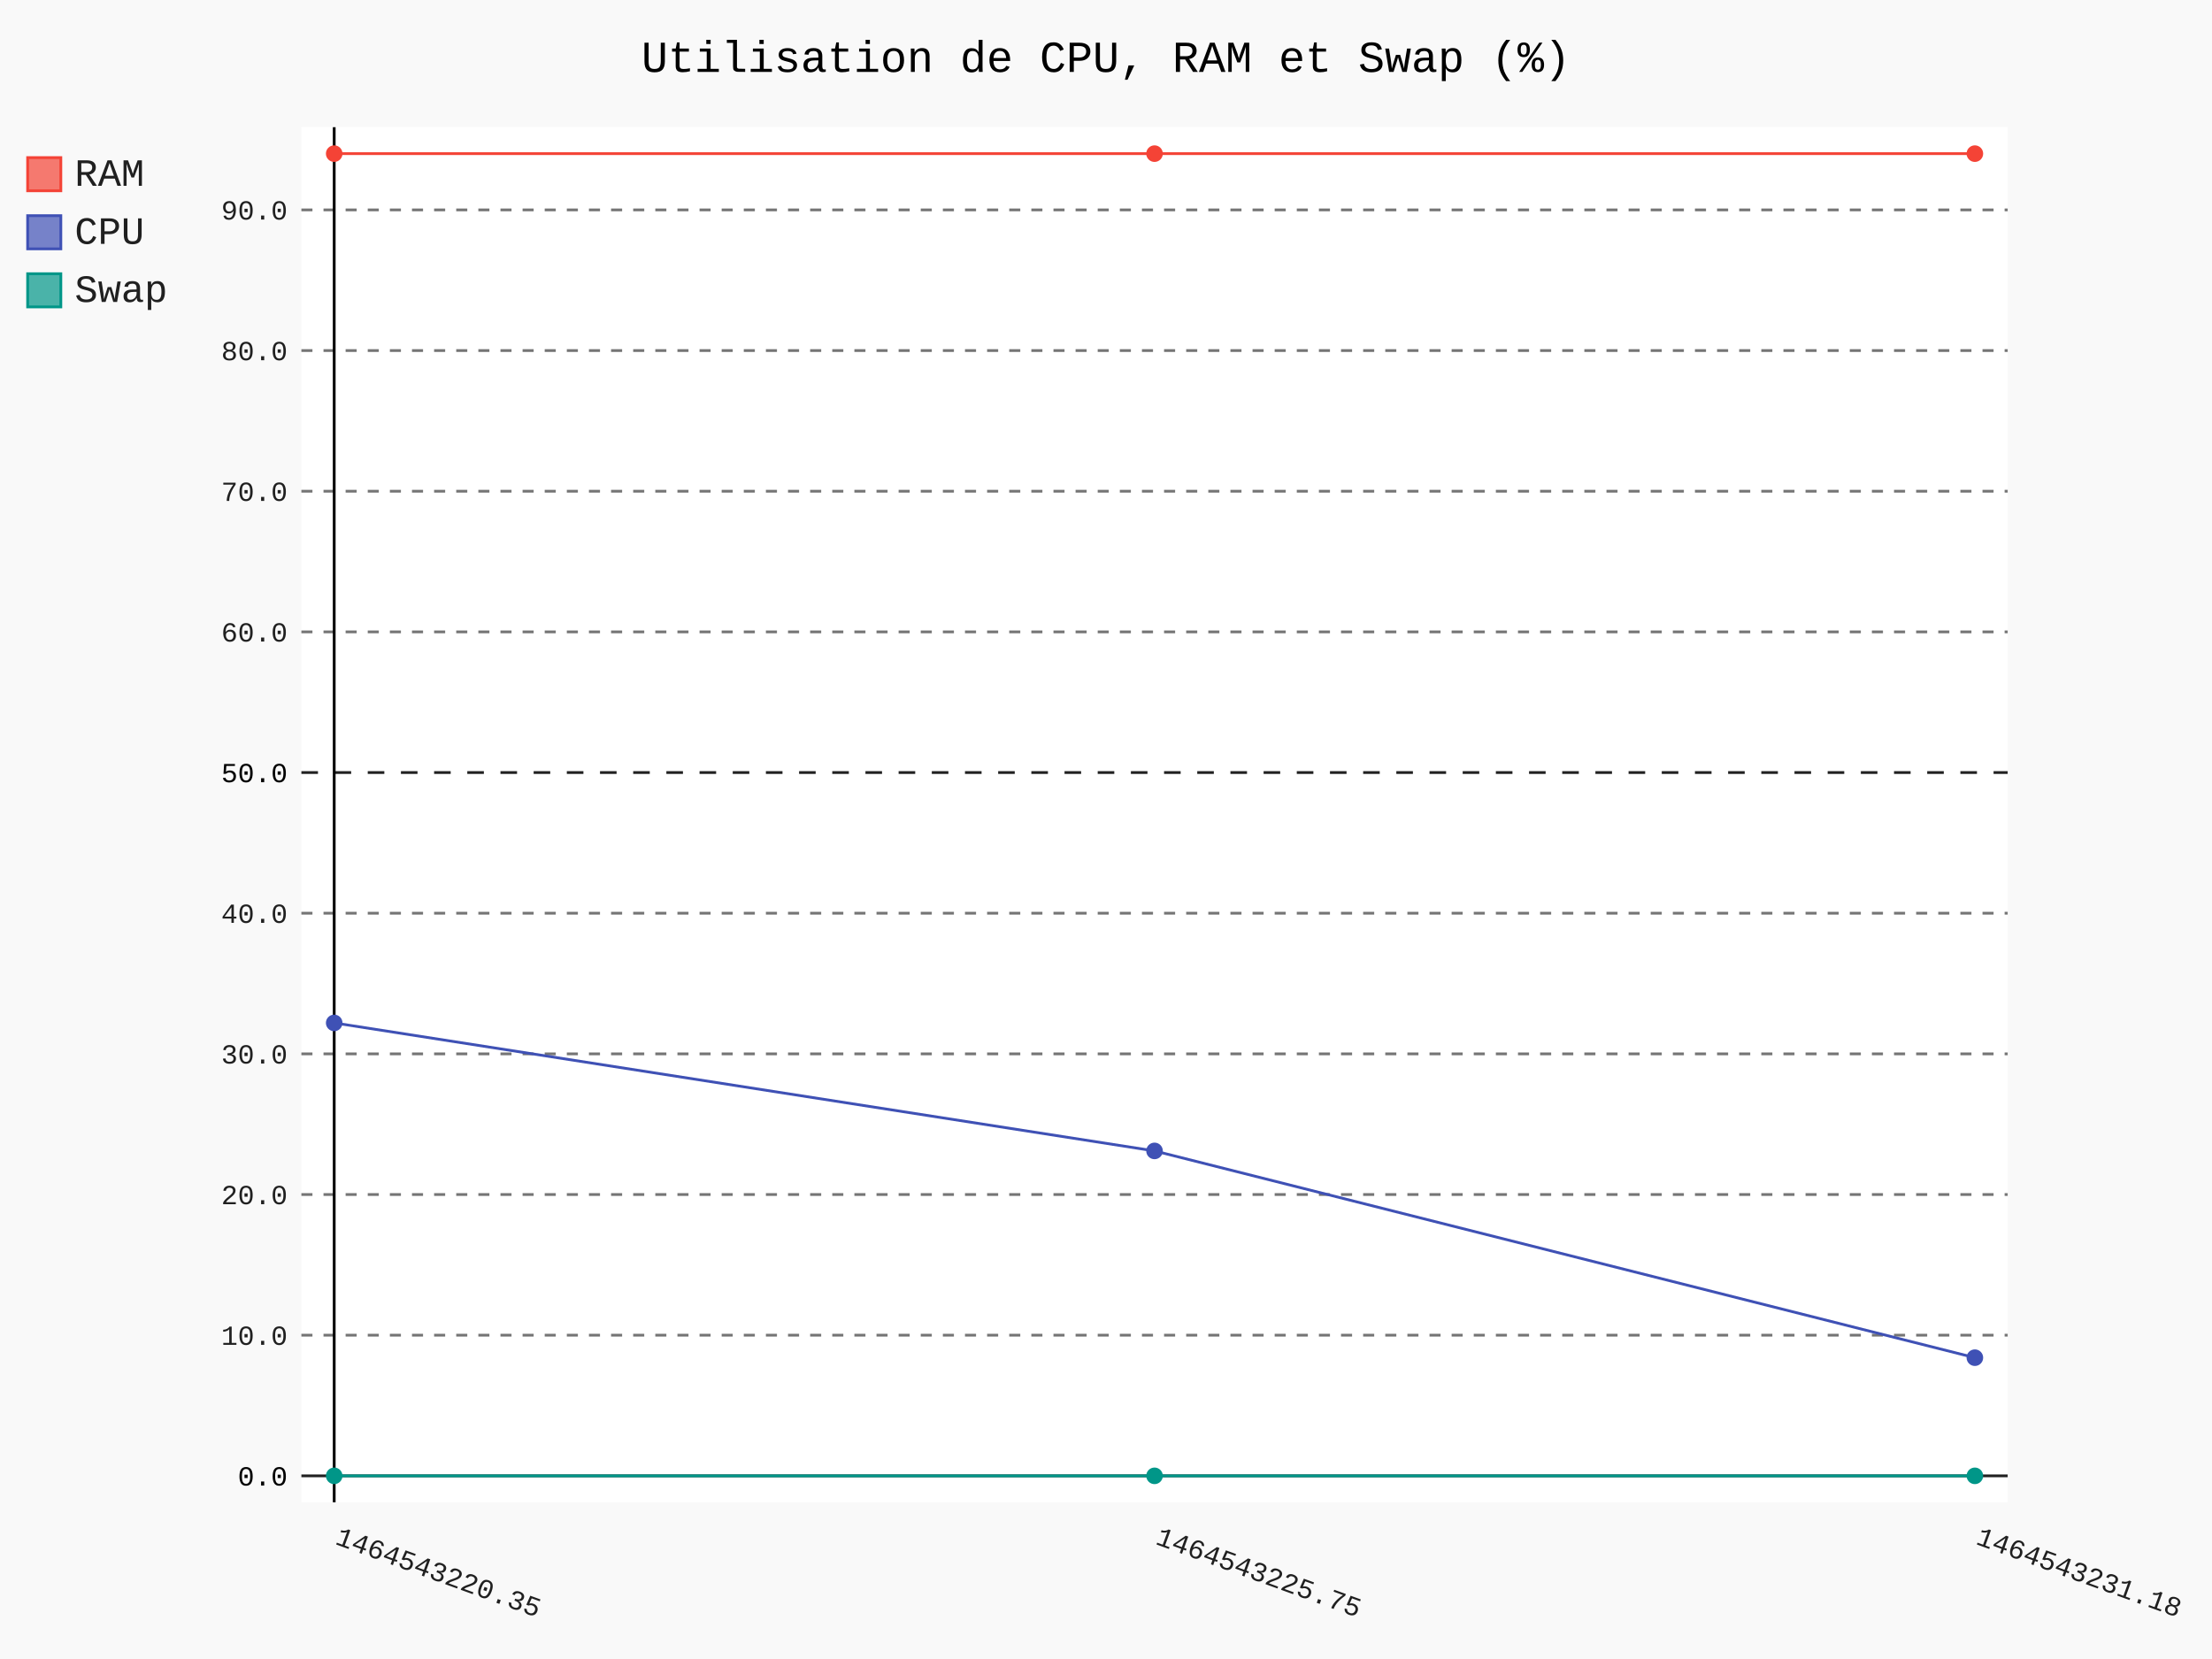
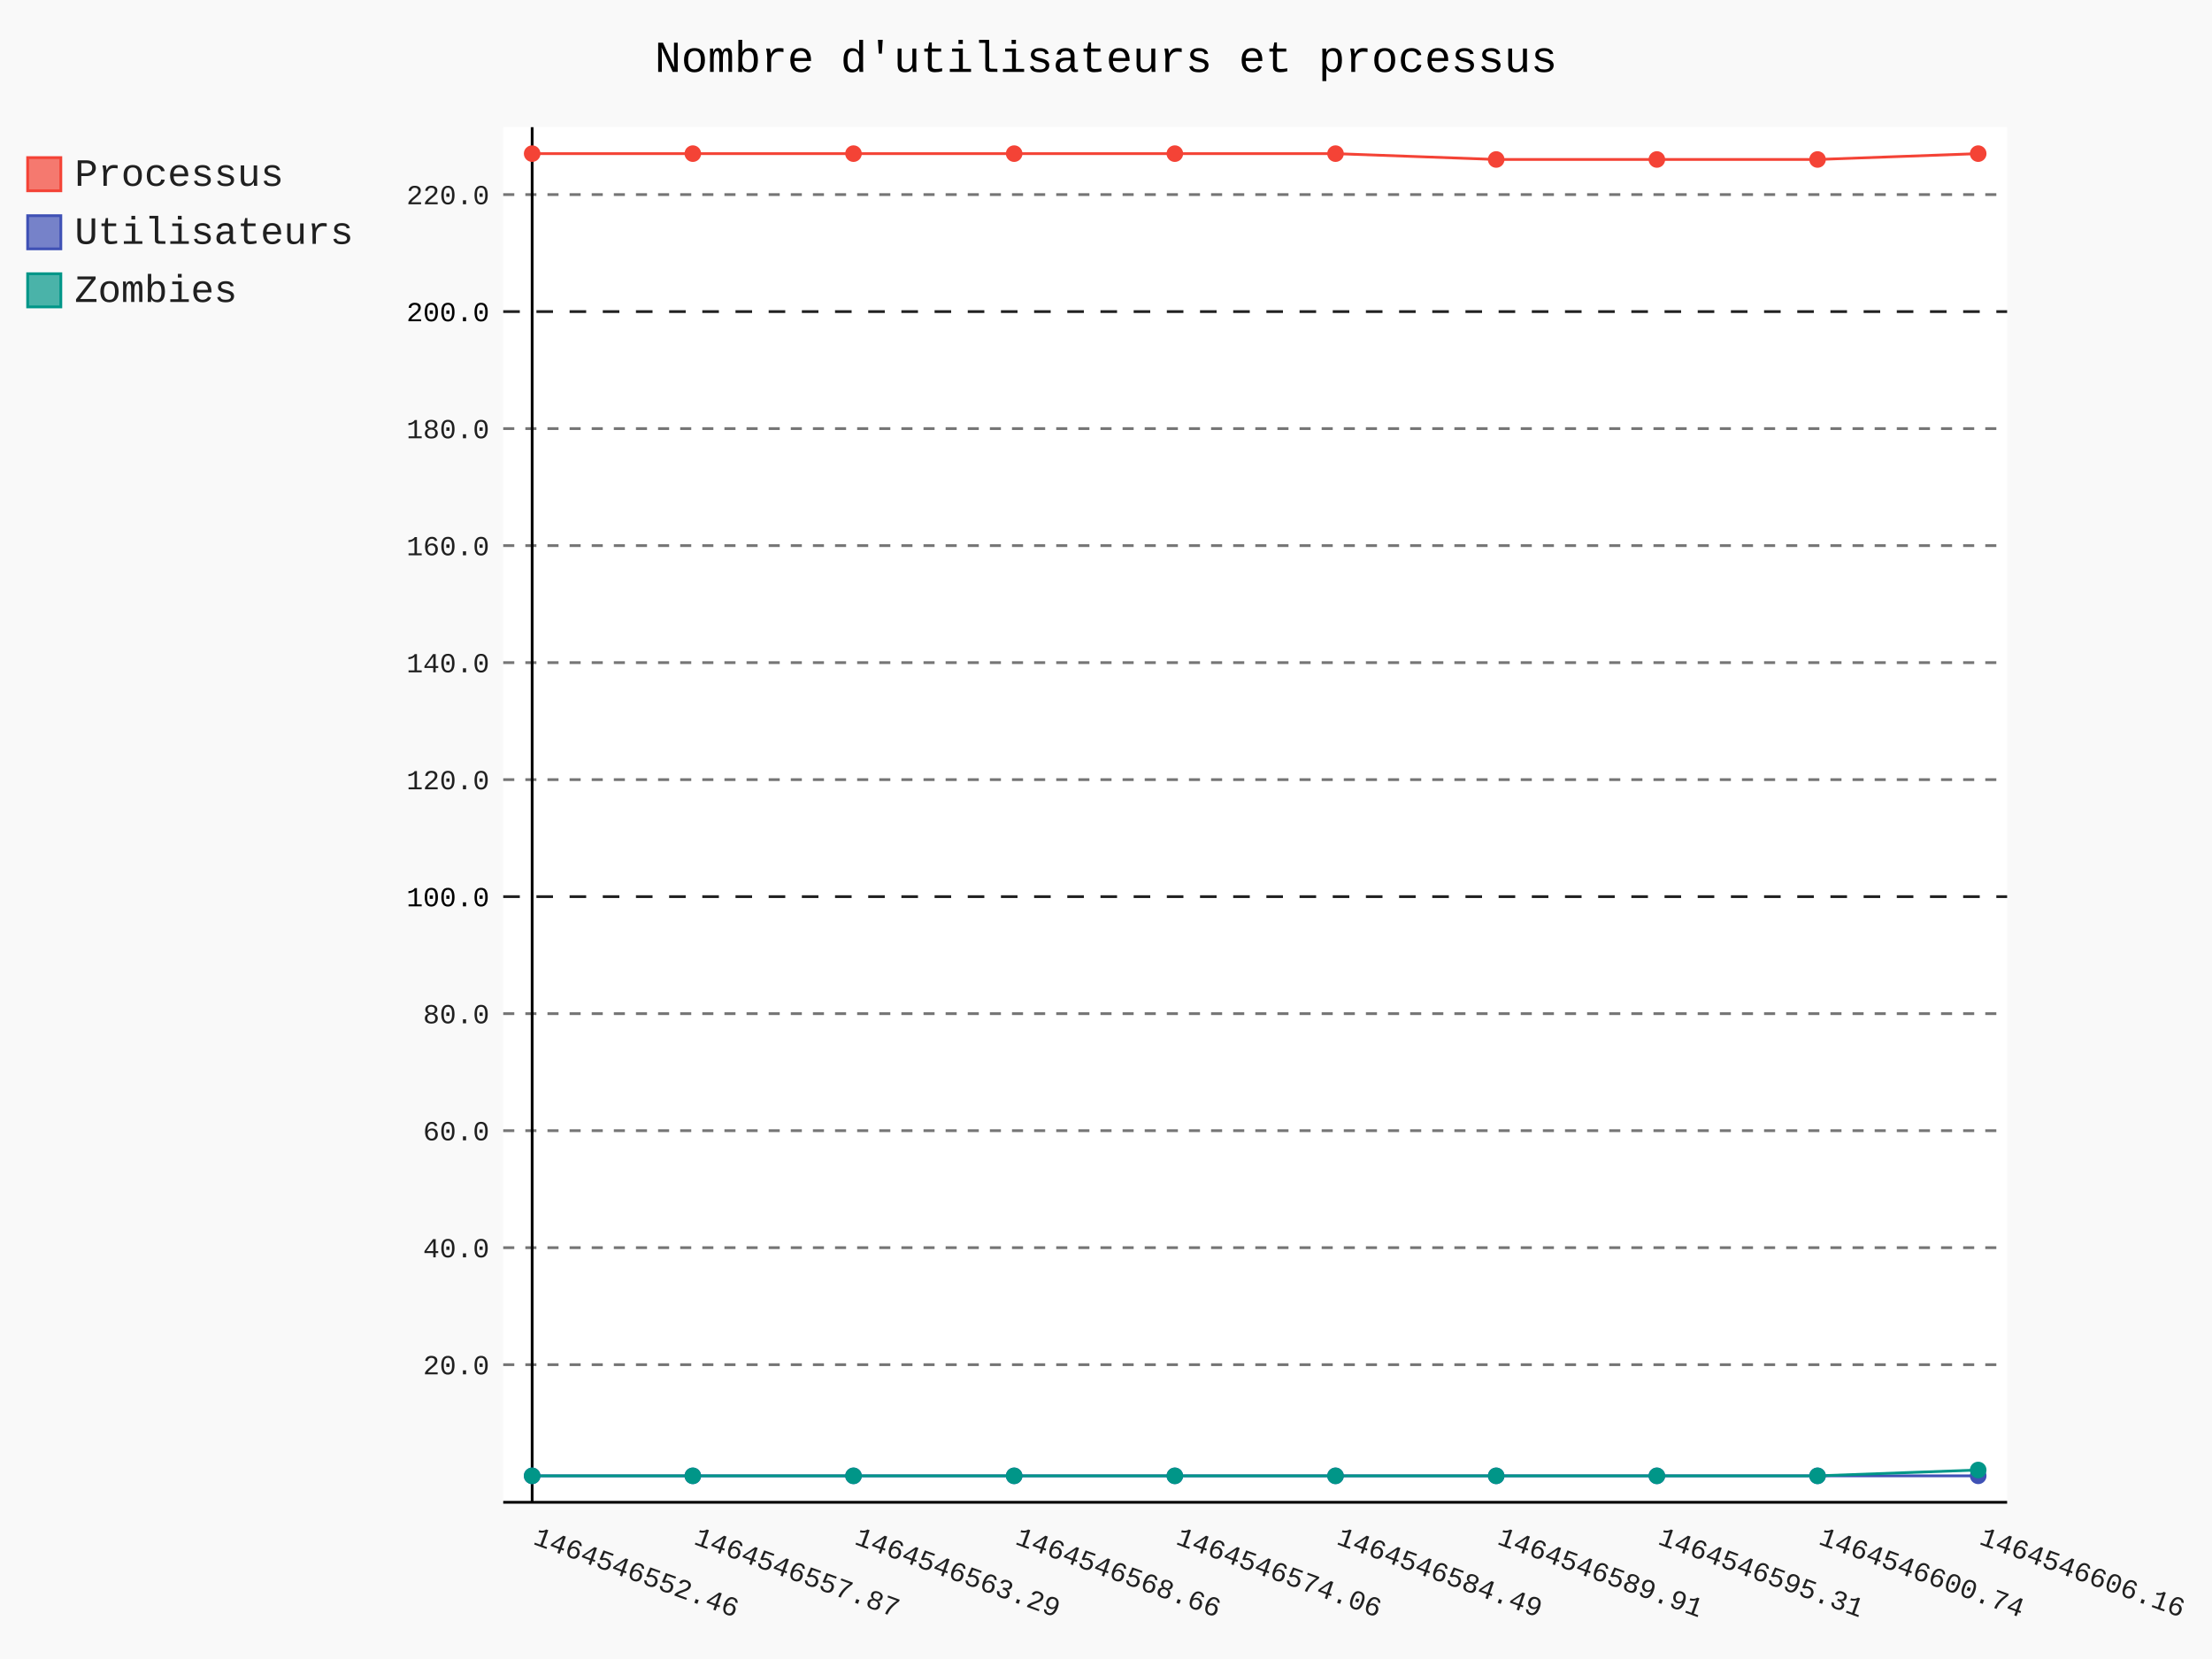
- <svg xmlns="http://www.w3.org/2000/svg" id="chart-c8910e26-9e52-49fa-9d7d-79f032ac49c8" class="pygal-chart" viewBox="0 0 800 600">
+ <svg xmlns="http://www.w3.org/2000/svg" id="chart-16c3e369-7933-4a6b-a2b5-1aa536208e81" class="pygal-chart" viewBox="0 0 800 600">
  <defs>
-     <style type="text/css">#chart-c8910e26-9e52-49fa-9d7d-79f032ac49c8{-webkit-user-select:none;-webkit-font-smoothing:antialiased;font-family:Consolas,"Liberation Mono",Menlo,Courier,monospace}#chart-c8910e26-9e52-49fa-9d7d-79f032ac49c8 .title{font-family:Consolas,"Liberation Mono",Menlo,Courier,monospace;font-size:16px}#chart-c8910e26-9e52-49fa-9d7d-79f032ac49c8 .legends .legend text{font-family:Consolas,"Liberation Mono",Menlo,Courier,monospace;font-size:14px}#chart-c8910e26-9e52-49fa-9d7d-79f032ac49c8 .axis text{font-family:Consolas,"Liberation Mono",Menlo,Courier,monospace;font-size:10px}#chart-c8910e26-9e52-49fa-9d7d-79f032ac49c8 .axis text.major{font-family:Consolas,"Liberation Mono",Menlo,Courier,monospace;font-size:10px}#chart-c8910e26-9e52-49fa-9d7d-79f032ac49c8 .text-overlay text.value{font-family:Consolas,"Liberation Mono",Menlo,Courier,monospace;font-size:16px}#chart-c8910e26-9e52-49fa-9d7d-79f032ac49c8 .text-overlay text.label{font-family:Consolas,"Liberation Mono",Menlo,Courier,monospace;font-size:10px}#chart-c8910e26-9e52-49fa-9d7d-79f032ac49c8 .tooltip{font-family:Consolas,"Liberation Mono",Menlo,Courier,monospace;font-size:14px}#chart-c8910e26-9e52-49fa-9d7d-79f032ac49c8 text.no_data{font-family:Consolas,"Liberation Mono",Menlo,Courier,monospace;font-size:64px}
- #chart-c8910e26-9e52-49fa-9d7d-79f032ac49c8{background-color:rgba(249,249,249,1)}#chart-c8910e26-9e52-49fa-9d7d-79f032ac49c8 path,#chart-c8910e26-9e52-49fa-9d7d-79f032ac49c8 line,#chart-c8910e26-9e52-49fa-9d7d-79f032ac49c8 rect,#chart-c8910e26-9e52-49fa-9d7d-79f032ac49c8 circle{-webkit-transition:150ms;-moz-transition:150ms;transition:150ms}#chart-c8910e26-9e52-49fa-9d7d-79f032ac49c8 .graph &gt; .background{fill:rgba(249,249,249,1)}#chart-c8910e26-9e52-49fa-9d7d-79f032ac49c8 .plot &gt; .background{fill:rgba(255,255,255,1)}#chart-c8910e26-9e52-49fa-9d7d-79f032ac49c8 .graph{fill:rgba(0,0,0,.87)}#chart-c8910e26-9e52-49fa-9d7d-79f032ac49c8 text.no_data{fill:rgba(0,0,0,1)}#chart-c8910e26-9e52-49fa-9d7d-79f032ac49c8 .title{fill:rgba(0,0,0,1)}#chart-c8910e26-9e52-49fa-9d7d-79f032ac49c8 .legends .legend text{fill:rgba(0,0,0,.87)}#chart-c8910e26-9e52-49fa-9d7d-79f032ac49c8 .legends .legend:hover text{fill:rgba(0,0,0,1)}#chart-c8910e26-9e52-49fa-9d7d-79f032ac49c8 .axis .line{stroke:rgba(0,0,0,1)}#chart-c8910e26-9e52-49fa-9d7d-79f032ac49c8 .axis .guide.line{stroke:rgba(0,0,0,.54)}#chart-c8910e26-9e52-49fa-9d7d-79f032ac49c8 .axis .major.line{stroke:rgba(0,0,0,.87)}#chart-c8910e26-9e52-49fa-9d7d-79f032ac49c8 .axis text.major{fill:rgba(0,0,0,1)}#chart-c8910e26-9e52-49fa-9d7d-79f032ac49c8 .axis.y .guides:hover .guide.line,#chart-c8910e26-9e52-49fa-9d7d-79f032ac49c8 .line-graph .axis.x .guides:hover .guide.line,#chart-c8910e26-9e52-49fa-9d7d-79f032ac49c8 .stackedline-graph .axis.x .guides:hover .guide.line,#chart-c8910e26-9e52-49fa-9d7d-79f032ac49c8 .xy-graph .axis.x .guides:hover .guide.line{stroke:rgba(0,0,0,1)}#chart-c8910e26-9e52-49fa-9d7d-79f032ac49c8 .axis .guides:hover text{fill:rgba(0,0,0,1)}#chart-c8910e26-9e52-49fa-9d7d-79f032ac49c8 .reactive{fill-opacity:.7}#chart-c8910e26-9e52-49fa-9d7d-79f032ac49c8 .ci{stroke:rgba(0,0,0,.87)}#chart-c8910e26-9e52-49fa-9d7d-79f032ac49c8 .reactive.active,#chart-c8910e26-9e52-49fa-9d7d-79f032ac49c8 .active .reactive{fill-opacity:.8;stroke-width:4}#chart-c8910e26-9e52-49fa-9d7d-79f032ac49c8 .series text{fill:rgba(0,0,0,1)}#chart-c8910e26-9e52-49fa-9d7d-79f032ac49c8 .tooltip rect{fill:rgba(255,255,255,1);stroke:rgba(0,0,0,1);-webkit-transition:opacity 150ms;-moz-transition:opacity 150ms;transition:opacity 150ms}#chart-c8910e26-9e52-49fa-9d7d-79f032ac49c8 .tooltip .label{fill:rgba(0,0,0,.87)}#chart-c8910e26-9e52-49fa-9d7d-79f032ac49c8 .tooltip .label{fill:rgba(0,0,0,.87)}#chart-c8910e26-9e52-49fa-9d7d-79f032ac49c8 .tooltip .legend{font-size:.8em;fill:rgba(0,0,0,.54)}#chart-c8910e26-9e52-49fa-9d7d-79f032ac49c8 .tooltip .x_label{font-size:.6em;fill:rgba(0,0,0,1)}#chart-c8910e26-9e52-49fa-9d7d-79f032ac49c8 .tooltip .xlink{font-size:.5em;text-decoration:underline}#chart-c8910e26-9e52-49fa-9d7d-79f032ac49c8 .tooltip .value{font-size:1.5em}#chart-c8910e26-9e52-49fa-9d7d-79f032ac49c8 .map-element{fill:rgba(255,255,255,1);stroke:rgba(0,0,0,.54) !important}#chart-c8910e26-9e52-49fa-9d7d-79f032ac49c8 .map-element .reactive{fill-opacity:inherit}#chart-c8910e26-9e52-49fa-9d7d-79f032ac49c8 .color-0,#chart-c8910e26-9e52-49fa-9d7d-79f032ac49c8 .color-0 a:visited{stroke:#F44336;fill:#F44336}#chart-c8910e26-9e52-49fa-9d7d-79f032ac49c8 .color-1,#chart-c8910e26-9e52-49fa-9d7d-79f032ac49c8 .color-1 a:visited{stroke:#3F51B5;fill:#3F51B5}#chart-c8910e26-9e52-49fa-9d7d-79f032ac49c8 .color-2,#chart-c8910e26-9e52-49fa-9d7d-79f032ac49c8 .color-2 a:visited{stroke:#009688;fill:#009688}#chart-c8910e26-9e52-49fa-9d7d-79f032ac49c8 .text-overlay .color-0 text{fill:black}#chart-c8910e26-9e52-49fa-9d7d-79f032ac49c8 .text-overlay .color-1 text{fill:black}#chart-c8910e26-9e52-49fa-9d7d-79f032ac49c8 .text-overlay .color-2 text{fill:black}
- #chart-c8910e26-9e52-49fa-9d7d-79f032ac49c8 text.no_data{text-anchor:middle}#chart-c8910e26-9e52-49fa-9d7d-79f032ac49c8 .guide.line{fill:none}#chart-c8910e26-9e52-49fa-9d7d-79f032ac49c8 .centered{text-anchor:middle}#chart-c8910e26-9e52-49fa-9d7d-79f032ac49c8 .title{text-anchor:middle}#chart-c8910e26-9e52-49fa-9d7d-79f032ac49c8 .legends .legend text{fill-opacity:1}#chart-c8910e26-9e52-49fa-9d7d-79f032ac49c8 .axis.x text{text-anchor:middle}#chart-c8910e26-9e52-49fa-9d7d-79f032ac49c8 .axis.x:not(.web) text[transform]{text-anchor:start}#chart-c8910e26-9e52-49fa-9d7d-79f032ac49c8 .axis.x:not(.web) text[transform].backwards{text-anchor:end}#chart-c8910e26-9e52-49fa-9d7d-79f032ac49c8 .axis.y text{text-anchor:end}#chart-c8910e26-9e52-49fa-9d7d-79f032ac49c8 .axis.y text[transform].backwards{text-anchor:start}#chart-c8910e26-9e52-49fa-9d7d-79f032ac49c8 .axis.y2 text{text-anchor:start}#chart-c8910e26-9e52-49fa-9d7d-79f032ac49c8 .axis.y2 text[transform].backwards{text-anchor:end}#chart-c8910e26-9e52-49fa-9d7d-79f032ac49c8 .axis .guide.line{stroke-dasharray:4,4}#chart-c8910e26-9e52-49fa-9d7d-79f032ac49c8 .axis .major.guide.line{stroke-dasharray:6,6}#chart-c8910e26-9e52-49fa-9d7d-79f032ac49c8 .horizontal .axis.y .guide.line,#chart-c8910e26-9e52-49fa-9d7d-79f032ac49c8 .horizontal .axis.y2 .guide.line,#chart-c8910e26-9e52-49fa-9d7d-79f032ac49c8 .vertical .axis.x .guide.line{opacity:0}#chart-c8910e26-9e52-49fa-9d7d-79f032ac49c8 .horizontal .axis.always_show .guide.line,#chart-c8910e26-9e52-49fa-9d7d-79f032ac49c8 .vertical .axis.always_show .guide.line{opacity:1 !important}#chart-c8910e26-9e52-49fa-9d7d-79f032ac49c8 .axis.y .guides:hover .guide.line,#chart-c8910e26-9e52-49fa-9d7d-79f032ac49c8 .axis.y2 .guides:hover .guide.line,#chart-c8910e26-9e52-49fa-9d7d-79f032ac49c8 .axis.x .guides:hover .guide.line{opacity:1}#chart-c8910e26-9e52-49fa-9d7d-79f032ac49c8 .axis .guides:hover text{opacity:1}#chart-c8910e26-9e52-49fa-9d7d-79f032ac49c8 .nofill{fill:none}#chart-c8910e26-9e52-49fa-9d7d-79f032ac49c8 .subtle-fill{fill-opacity:.2}#chart-c8910e26-9e52-49fa-9d7d-79f032ac49c8 .dot{stroke-width:1px;fill-opacity:1}#chart-c8910e26-9e52-49fa-9d7d-79f032ac49c8 .dot.active{stroke-width:5px}#chart-c8910e26-9e52-49fa-9d7d-79f032ac49c8 .dot.negative{fill:transparent}#chart-c8910e26-9e52-49fa-9d7d-79f032ac49c8 text,#chart-c8910e26-9e52-49fa-9d7d-79f032ac49c8 tspan{stroke:none !important}#chart-c8910e26-9e52-49fa-9d7d-79f032ac49c8 .series text.active{opacity:1}#chart-c8910e26-9e52-49fa-9d7d-79f032ac49c8 .tooltip rect{fill-opacity:.95;stroke-width:.5}#chart-c8910e26-9e52-49fa-9d7d-79f032ac49c8 .tooltip text{fill-opacity:1}#chart-c8910e26-9e52-49fa-9d7d-79f032ac49c8 .showable{visibility:hidden}#chart-c8910e26-9e52-49fa-9d7d-79f032ac49c8 .showable.shown{visibility:visible}</style>
+     <style type="text/css">#chart-16c3e369-7933-4a6b-a2b5-1aa536208e81{-webkit-user-select:none;-webkit-font-smoothing:antialiased;font-family:Consolas,"Liberation Mono",Menlo,Courier,monospace}#chart-16c3e369-7933-4a6b-a2b5-1aa536208e81 .title{font-family:Consolas,"Liberation Mono",Menlo,Courier,monospace;font-size:16px}#chart-16c3e369-7933-4a6b-a2b5-1aa536208e81 .legends .legend text{font-family:Consolas,"Liberation Mono",Menlo,Courier,monospace;font-size:14px}#chart-16c3e369-7933-4a6b-a2b5-1aa536208e81 .axis text{font-family:Consolas,"Liberation Mono",Menlo,Courier,monospace;font-size:10px}#chart-16c3e369-7933-4a6b-a2b5-1aa536208e81 .axis text.major{font-family:Consolas,"Liberation Mono",Menlo,Courier,monospace;font-size:10px}#chart-16c3e369-7933-4a6b-a2b5-1aa536208e81 .text-overlay text.value{font-family:Consolas,"Liberation Mono",Menlo,Courier,monospace;font-size:16px}#chart-16c3e369-7933-4a6b-a2b5-1aa536208e81 .text-overlay text.label{font-family:Consolas,"Liberation Mono",Menlo,Courier,monospace;font-size:10px}#chart-16c3e369-7933-4a6b-a2b5-1aa536208e81 .tooltip{font-family:Consolas,"Liberation Mono",Menlo,Courier,monospace;font-size:14px}#chart-16c3e369-7933-4a6b-a2b5-1aa536208e81 text.no_data{font-family:Consolas,"Liberation Mono",Menlo,Courier,monospace;font-size:64px}
+ #chart-16c3e369-7933-4a6b-a2b5-1aa536208e81{background-color:rgba(249,249,249,1)}#chart-16c3e369-7933-4a6b-a2b5-1aa536208e81 path,#chart-16c3e369-7933-4a6b-a2b5-1aa536208e81 line,#chart-16c3e369-7933-4a6b-a2b5-1aa536208e81 rect,#chart-16c3e369-7933-4a6b-a2b5-1aa536208e81 circle{-webkit-transition:150ms;-moz-transition:150ms;transition:150ms}#chart-16c3e369-7933-4a6b-a2b5-1aa536208e81 .graph &gt; .background{fill:rgba(249,249,249,1)}#chart-16c3e369-7933-4a6b-a2b5-1aa536208e81 .plot &gt; .background{fill:rgba(255,255,255,1)}#chart-16c3e369-7933-4a6b-a2b5-1aa536208e81 .graph{fill:rgba(0,0,0,.87)}#chart-16c3e369-7933-4a6b-a2b5-1aa536208e81 text.no_data{fill:rgba(0,0,0,1)}#chart-16c3e369-7933-4a6b-a2b5-1aa536208e81 .title{fill:rgba(0,0,0,1)}#chart-16c3e369-7933-4a6b-a2b5-1aa536208e81 .legends .legend text{fill:rgba(0,0,0,.87)}#chart-16c3e369-7933-4a6b-a2b5-1aa536208e81 .legends .legend:hover text{fill:rgba(0,0,0,1)}#chart-16c3e369-7933-4a6b-a2b5-1aa536208e81 .axis .line{stroke:rgba(0,0,0,1)}#chart-16c3e369-7933-4a6b-a2b5-1aa536208e81 .axis .guide.line{stroke:rgba(0,0,0,.54)}#chart-16c3e369-7933-4a6b-a2b5-1aa536208e81 .axis .major.line{stroke:rgba(0,0,0,.87)}#chart-16c3e369-7933-4a6b-a2b5-1aa536208e81 .axis text.major{fill:rgba(0,0,0,1)}#chart-16c3e369-7933-4a6b-a2b5-1aa536208e81 .axis.y .guides:hover .guide.line,#chart-16c3e369-7933-4a6b-a2b5-1aa536208e81 .line-graph .axis.x .guides:hover .guide.line,#chart-16c3e369-7933-4a6b-a2b5-1aa536208e81 .stackedline-graph .axis.x .guides:hover .guide.line,#chart-16c3e369-7933-4a6b-a2b5-1aa536208e81 .xy-graph .axis.x .guides:hover .guide.line{stroke:rgba(0,0,0,1)}#chart-16c3e369-7933-4a6b-a2b5-1aa536208e81 .axis .guides:hover text{fill:rgba(0,0,0,1)}#chart-16c3e369-7933-4a6b-a2b5-1aa536208e81 .reactive{fill-opacity:.7}#chart-16c3e369-7933-4a6b-a2b5-1aa536208e81 .ci{stroke:rgba(0,0,0,.87)}#chart-16c3e369-7933-4a6b-a2b5-1aa536208e81 .reactive.active,#chart-16c3e369-7933-4a6b-a2b5-1aa536208e81 .active .reactive{fill-opacity:.8;stroke-width:4}#chart-16c3e369-7933-4a6b-a2b5-1aa536208e81 .series text{fill:rgba(0,0,0,1)}#chart-16c3e369-7933-4a6b-a2b5-1aa536208e81 .tooltip rect{fill:rgba(255,255,255,1);stroke:rgba(0,0,0,1);-webkit-transition:opacity 150ms;-moz-transition:opacity 150ms;transition:opacity 150ms}#chart-16c3e369-7933-4a6b-a2b5-1aa536208e81 .tooltip .label{fill:rgba(0,0,0,.87)}#chart-16c3e369-7933-4a6b-a2b5-1aa536208e81 .tooltip .label{fill:rgba(0,0,0,.87)}#chart-16c3e369-7933-4a6b-a2b5-1aa536208e81 .tooltip .legend{font-size:.8em;fill:rgba(0,0,0,.54)}#chart-16c3e369-7933-4a6b-a2b5-1aa536208e81 .tooltip .x_label{font-size:.6em;fill:rgba(0,0,0,1)}#chart-16c3e369-7933-4a6b-a2b5-1aa536208e81 .tooltip .xlink{font-size:.5em;text-decoration:underline}#chart-16c3e369-7933-4a6b-a2b5-1aa536208e81 .tooltip .value{font-size:1.5em}#chart-16c3e369-7933-4a6b-a2b5-1aa536208e81 .map-element{fill:rgba(255,255,255,1);stroke:rgba(0,0,0,.54) !important}#chart-16c3e369-7933-4a6b-a2b5-1aa536208e81 .map-element .reactive{fill-opacity:inherit}#chart-16c3e369-7933-4a6b-a2b5-1aa536208e81 .color-0,#chart-16c3e369-7933-4a6b-a2b5-1aa536208e81 .color-0 a:visited{stroke:#F44336;fill:#F44336}#chart-16c3e369-7933-4a6b-a2b5-1aa536208e81 .color-1,#chart-16c3e369-7933-4a6b-a2b5-1aa536208e81 .color-1 a:visited{stroke:#3F51B5;fill:#3F51B5}#chart-16c3e369-7933-4a6b-a2b5-1aa536208e81 .color-2,#chart-16c3e369-7933-4a6b-a2b5-1aa536208e81 .color-2 a:visited{stroke:#009688;fill:#009688}#chart-16c3e369-7933-4a6b-a2b5-1aa536208e81 .text-overlay .color-0 text{fill:black}#chart-16c3e369-7933-4a6b-a2b5-1aa536208e81 .text-overlay .color-1 text{fill:black}#chart-16c3e369-7933-4a6b-a2b5-1aa536208e81 .text-overlay .color-2 text{fill:black}
+ #chart-16c3e369-7933-4a6b-a2b5-1aa536208e81 text.no_data{text-anchor:middle}#chart-16c3e369-7933-4a6b-a2b5-1aa536208e81 .guide.line{fill:none}#chart-16c3e369-7933-4a6b-a2b5-1aa536208e81 .centered{text-anchor:middle}#chart-16c3e369-7933-4a6b-a2b5-1aa536208e81 .title{text-anchor:middle}#chart-16c3e369-7933-4a6b-a2b5-1aa536208e81 .legends .legend text{fill-opacity:1}#chart-16c3e369-7933-4a6b-a2b5-1aa536208e81 .axis.x text{text-anchor:middle}#chart-16c3e369-7933-4a6b-a2b5-1aa536208e81 .axis.x:not(.web) text[transform]{text-anchor:start}#chart-16c3e369-7933-4a6b-a2b5-1aa536208e81 .axis.x:not(.web) text[transform].backwards{text-anchor:end}#chart-16c3e369-7933-4a6b-a2b5-1aa536208e81 .axis.y text{text-anchor:end}#chart-16c3e369-7933-4a6b-a2b5-1aa536208e81 .axis.y text[transform].backwards{text-anchor:start}#chart-16c3e369-7933-4a6b-a2b5-1aa536208e81 .axis.y2 text{text-anchor:start}#chart-16c3e369-7933-4a6b-a2b5-1aa536208e81 .axis.y2 text[transform].backwards{text-anchor:end}#chart-16c3e369-7933-4a6b-a2b5-1aa536208e81 .axis .guide.line{stroke-dasharray:4,4}#chart-16c3e369-7933-4a6b-a2b5-1aa536208e81 .axis .major.guide.line{stroke-dasharray:6,6}#chart-16c3e369-7933-4a6b-a2b5-1aa536208e81 .horizontal .axis.y .guide.line,#chart-16c3e369-7933-4a6b-a2b5-1aa536208e81 .horizontal .axis.y2 .guide.line,#chart-16c3e369-7933-4a6b-a2b5-1aa536208e81 .vertical .axis.x .guide.line{opacity:0}#chart-16c3e369-7933-4a6b-a2b5-1aa536208e81 .horizontal .axis.always_show .guide.line,#chart-16c3e369-7933-4a6b-a2b5-1aa536208e81 .vertical .axis.always_show .guide.line{opacity:1 !important}#chart-16c3e369-7933-4a6b-a2b5-1aa536208e81 .axis.y .guides:hover .guide.line,#chart-16c3e369-7933-4a6b-a2b5-1aa536208e81 .axis.y2 .guides:hover .guide.line,#chart-16c3e369-7933-4a6b-a2b5-1aa536208e81 .axis.x .guides:hover .guide.line{opacity:1}#chart-16c3e369-7933-4a6b-a2b5-1aa536208e81 .axis .guides:hover text{opacity:1}#chart-16c3e369-7933-4a6b-a2b5-1aa536208e81 .nofill{fill:none}#chart-16c3e369-7933-4a6b-a2b5-1aa536208e81 .subtle-fill{fill-opacity:.2}#chart-16c3e369-7933-4a6b-a2b5-1aa536208e81 .dot{stroke-width:1px;fill-opacity:1}#chart-16c3e369-7933-4a6b-a2b5-1aa536208e81 .dot.active{stroke-width:5px}#chart-16c3e369-7933-4a6b-a2b5-1aa536208e81 .dot.negative{fill:transparent}#chart-16c3e369-7933-4a6b-a2b5-1aa536208e81 text,#chart-16c3e369-7933-4a6b-a2b5-1aa536208e81 tspan{stroke:none !important}#chart-16c3e369-7933-4a6b-a2b5-1aa536208e81 .series text.active{opacity:1}#chart-16c3e369-7933-4a6b-a2b5-1aa536208e81 .tooltip rect{fill-opacity:.95;stroke-width:.5}#chart-16c3e369-7933-4a6b-a2b5-1aa536208e81 .tooltip text{fill-opacity:1}#chart-16c3e369-7933-4a6b-a2b5-1aa536208e81 .showable{visibility:hidden}#chart-16c3e369-7933-4a6b-a2b5-1aa536208e81 .showable.shown{visibility:visible}</style>
  </defs>
  <g class="graph line-graph vertical">
    <rect class="background" height="600" width="800" x="0" y="0" />
-     <g class="plot" transform="translate(109, 46)">
-       <rect class="background" height="497.322" width="617.104" x="0" y="0" />
+     <g class="plot" transform="translate(182, 46)">
+       <rect class="background" height="497.322" width="543.904" x="0" y="0" />
      <g class="axis y">
-         <g class="guides">
-           <path class="major line" d="M0 487.759 h617.104" />
-           <text class="major" x="-5" y="491.259">0.0</text>
-         </g>
-         <g class="guides">
-           <path class="guide line" d="M0 436.887 h617.104" />
-           <text class="" x="-5" y="440.387">10.0</text>
-         </g>
-         <g class="guides">
-           <path class="guide line" d="M0 386.015 h617.104" />
-           <text class="" x="-5" y="389.515">20.0</text>
-         </g>
-         <g class="guides">
-           <path class="guide line" d="M0 335.143 h617.104" />
-           <text class="" x="-5" y="338.643">30.0</text>
-         </g>
-         <g class="guides">
-           <path class="guide line" d="M0 284.271 h617.104" />
-           <text class="" x="-5" y="287.771">40.0</text>
-         </g>
-         <g class="guides">
-           <path class="major guide line" d="M0 233.4 h617.104" />
-           <text class="major" x="-5" y="236.9">50.0</text>
-         </g>
-         <g class="guides">
-           <path class="guide line" d="M0 182.528 h617.104" />
-           <text class="" x="-5" y="186.028">60.0</text>
-         </g>
-         <g class="guides">
-           <path class="guide line" d="M0 131.656 h617.104" />
-           <text class="" x="-5" y="135.156">70.0</text>
-         </g>
-         <g class="guides">
-           <path class="guide line" d="M0 80.784 h617.104" />
-           <text class="" x="-5" y="84.284">80.0</text>
-         </g>
-         <g class="guides">
-           <path class="guide line" d="M0 29.913 h617.104" />
-           <text class="" x="-5" y="33.413">90.0</text>
+         <path class="line" d="M0 497.322 h543.904" />
+         <g class="guides">
+           <path class="guide line" d="M0 447.556 h543.904" />
+           <text class="" x="-5" y="451.056">20.0</text>
+         </g>
+         <g class="guides">
+           <path class="guide line" d="M0 405.238 h543.904" />
+           <text class="" x="-5" y="408.738">40.0</text>
+         </g>
+         <g class="guides">
+           <path class="guide line" d="M0 362.92 h543.904" />
+           <text class="" x="-5" y="366.42">60.0</text>
+         </g>
+         <g class="guides">
+           <path class="guide line" d="M0 320.602 h543.904" />
+           <text class="" x="-5" y="324.102">80.0</text>
+         </g>
+         <g class="guides">
+           <path class="major guide line" d="M0 278.284 h543.904" />
+           <text class="major" x="-5" y="281.784">100.0</text>
+         </g>
+         <g class="guides">
+           <path class="guide line" d="M0 235.966 h543.904" />
+           <text class="" x="-5" y="239.466">120.0</text>
+         </g>
+         <g class="guides">
+           <path class="guide line" d="M0 193.648 h543.904" />
+           <text class="" x="-5" y="197.148">140.0</text>
+         </g>
+         <g class="guides">
+           <path class="guide line" d="M0 151.33 h543.904" />
+           <text class="" x="-5" y="154.83">160.0</text>
+         </g>
+         <g class="guides">
+           <path class="guide line" d="M0 109.011 h543.904" />
+           <text class="" x="-5" y="112.511">180.0</text>
+         </g>
+         <g class="guides">
+           <path class="major guide line" d="M0 66.693 h543.904" />
+           <text class="major" x="-5" y="70.193">200.0</text>
+         </g>
+         <g class="guides">
+           <path class="guide line" d="M0 24.375 h543.904" />
+           <text class="" x="-5" y="27.875">220.0</text>
        </g>
      </g>
      <g class="axis x">
        <g class="guides">
-           <path class="line" d="M11.867 0 v497.322" />
-           <text class="" x="11.867" y="512.322" transform="rotate(20 11.86738 512.3224)">1464543220.35</text>
-         </g>
-         <g class="guides">
-           <path class="guide line" d="M308.552 0 v497.322" />
-           <text class="" x="308.552" y="512.322" transform="rotate(20 308.552 512.3224)">1464543225.75</text>
-         </g>
-         <g class="guides">
-           <path class="guide line" d="M605.237 0 v497.322" />
-           <text class="" x="605.237" y="512.322" transform="rotate(20 605.2366 512.3224)">1464543231.18</text>
+           <path class="line" d="M10.46 0 v497.322" />
+           <text class="" x="10.46" y="512.322" transform="rotate(20 10.45969 512.3224)">1464546552.46</text>
+         </g>
+         <g class="guides">
+           <path class="guide line" d="M68.569 0 v497.322" />
+           <text class="" x="68.569" y="512.322" transform="rotate(20 68.56909 512.3224)">1464546557.87</text>
+         </g>
+         <g class="guides">
+           <path class="guide line" d="M126.678 0 v497.322" />
+           <text class="" x="126.678" y="512.322" transform="rotate(20 126.6785 512.3224)">1464546563.29</text>
+         </g>
+         <g class="guides">
+           <path class="guide line" d="M184.788 0 v497.322" />
+           <text class="" x="184.788" y="512.322" transform="rotate(20 184.7879 512.3224)">1464546568.66</text>
+         </g>
+         <g class="guides">
+           <path class="guide line" d="M242.897 0 v497.322" />
+           <text class="" x="242.897" y="512.322" transform="rotate(20 242.8973 512.3224)">1464546574.06</text>
+         </g>
+         <g class="guides">
+           <path class="guide line" d="M301.007 0 v497.322" />
+           <text class="" x="301.007" y="512.322" transform="rotate(20 301.0067 512.3224)">1464546584.49</text>
+         </g>
+         <g class="guides">
+           <path class="guide line" d="M359.116 0 v497.322" />
+           <text class="" x="359.116" y="512.322" transform="rotate(20 359.1161 512.3224)">1464546589.91</text>
+         </g>
+         <g class="guides">
+           <path class="guide line" d="M417.225 0 v497.322" />
+           <text class="" x="417.225" y="512.322" transform="rotate(20 417.2255 512.3224)">1464546595.31</text>
+         </g>
+         <g class="guides">
+           <path class="guide line" d="M475.335 0 v497.322" />
+           <text class="" x="475.335" y="512.322" transform="rotate(20 475.3349 512.3224)">1464546600.74</text>
+         </g>
+         <g class="guides">
+           <path class="guide line" d="M533.444 0 v497.322" />
+           <text class="" x="533.444" y="512.322" transform="rotate(20 533.4443 512.3224)">1464546606.16</text>
        </g>
      </g>
      <g class="series serie-0 color-0">
-         <path class="line reactive nofill" d="M11.867 9.564 L308.552 9.564 605.237 9.564" />
+         <path class="line reactive nofill" d="M10.46 9.564 L68.569 9.564 126.678 9.564 184.788 9.564 242.897 9.564 301.007 9.564 359.116 11.68 417.225 11.68 475.335 11.68 533.444 9.564" />
      </g>
      <g class="series serie-1 color-1">
-         <path class="line reactive nofill" d="M11.867 323.951 L308.552 370.245 605.237 445.026" />
+         <path class="line reactive nofill" d="M10.46 487.759 L68.569 487.759 126.678 487.759 184.788 487.759 242.897 487.759 301.007 487.759 359.116 487.759 417.225 487.759 475.335 487.759 533.444 487.759" />
      </g>
      <g class="series serie-2 color-2">
-         <path class="line reactive nofill" d="M11.867 487.759 L308.552 487.759 605.237 487.759" />
+         <path class="line reactive nofill" d="M10.46 487.759 L68.569 487.759 126.678 487.759 184.788 487.759 242.897 487.759 301.007 487.759 359.116 487.759 417.225 487.759 475.335 487.759 533.444 485.643" />
      </g>
    </g>
    <g class="titles">
-       <text class="title plot_title" x="400.0" y="26">Utilisation de CPU, RAM et Swap (%)</text>
-     </g>
-     <g class="plot overlay" transform="translate(109, 46)">
+       <text class="title plot_title" x="400.0" y="26">Nombre d'utilisateurs et processus</text>
+     </g>
+     <g class="plot overlay" transform="translate(182, 46)">
      <g class="series serie-0 color-0">
        <g class="dots">
-           <circle class="dot reactive tooltip-trigger" cx="11.867" cy="9.564" r="2.5" />
-         </g>
-         <g class="dots">
-           <circle class="dot reactive tooltip-trigger" cx="308.552" cy="9.564" r="2.5" />
-         </g>
-         <g class="dots">
-           <circle class="dot reactive tooltip-trigger" cx="605.237" cy="9.564" r="2.5" />
+           <circle class="dot reactive tooltip-trigger" cx="10.46" cy="9.564" r="2.5" />
+         </g>
+         <g class="dots">
+           <circle class="dot reactive tooltip-trigger" cx="68.569" cy="9.564" r="2.5" />
+         </g>
+         <g class="dots">
+           <circle class="dot reactive tooltip-trigger" cx="126.678" cy="9.564" r="2.5" />
+         </g>
+         <g class="dots">
+           <circle class="dot reactive tooltip-trigger" cx="184.788" cy="9.564" r="2.5" />
+         </g>
+         <g class="dots">
+           <circle class="dot reactive tooltip-trigger" cx="242.897" cy="9.564" r="2.5" />
+         </g>
+         <g class="dots">
+           <circle class="dot reactive tooltip-trigger" cx="301.007" cy="9.564" r="2.5" />
+         </g>
+         <g class="dots">
+           <circle class="dot reactive tooltip-trigger" cx="359.116" cy="11.68" r="2.5" />
+         </g>
+         <g class="dots">
+           <circle class="dot reactive tooltip-trigger" cx="417.225" cy="11.68" r="2.5" />
+         </g>
+         <g class="dots">
+           <circle class="dot reactive tooltip-trigger" cx="475.335" cy="11.68" r="2.5" />
+         </g>
+         <g class="dots">
+           <circle class="dot reactive tooltip-trigger" cx="533.444" cy="9.564" r="2.5" />
        </g>
      </g>
      <g class="series serie-1 color-1">
        <g class="dots">
-           <circle class="dot reactive tooltip-trigger" cx="11.867" cy="323.951" r="2.5" />
-         </g>
-         <g class="dots">
-           <circle class="dot reactive tooltip-trigger" cx="308.552" cy="370.245" r="2.5" />
-         </g>
-         <g class="dots">
-           <circle class="dot reactive tooltip-trigger" cx="605.237" cy="445.026" r="2.5" />
+           <circle class="dot reactive tooltip-trigger" cx="10.46" cy="487.759" r="2.5" />
+         </g>
+         <g class="dots">
+           <circle class="dot reactive tooltip-trigger" cx="68.569" cy="487.759" r="2.5" />
+         </g>
+         <g class="dots">
+           <circle class="dot reactive tooltip-trigger" cx="126.678" cy="487.759" r="2.5" />
+         </g>
+         <g class="dots">
+           <circle class="dot reactive tooltip-trigger" cx="184.788" cy="487.759" r="2.5" />
+         </g>
+         <g class="dots">
+           <circle class="dot reactive tooltip-trigger" cx="242.897" cy="487.759" r="2.5" />
+         </g>
+         <g class="dots">
+           <circle class="dot reactive tooltip-trigger" cx="301.007" cy="487.759" r="2.5" />
+         </g>
+         <g class="dots">
+           <circle class="dot reactive tooltip-trigger" cx="359.116" cy="487.759" r="2.5" />
+         </g>
+         <g class="dots">
+           <circle class="dot reactive tooltip-trigger" cx="417.225" cy="487.759" r="2.5" />
+         </g>
+         <g class="dots">
+           <circle class="dot reactive tooltip-trigger" cx="475.335" cy="487.759" r="2.5" />
+         </g>
+         <g class="dots">
+           <circle class="dot reactive tooltip-trigger" cx="533.444" cy="487.759" r="2.5" />
        </g>
      </g>
      <g class="series serie-2 color-2">
        <g class="dots">
-           <circle class="dot reactive tooltip-trigger" cx="11.867" cy="487.759" r="2.5" />
-         </g>
-         <g class="dots">
-           <circle class="dot reactive tooltip-trigger" cx="308.552" cy="487.759" r="2.5" />
-         </g>
-         <g class="dots">
-           <circle class="dot reactive tooltip-trigger" cx="605.237" cy="487.759" r="2.5" />
-         </g>
-       </g>
-     </g>
-     <g class="plot text-overlay" transform="translate(109, 46)">
+           <circle class="dot reactive tooltip-trigger" cx="10.46" cy="487.759" r="2.5" />
+         </g>
+         <g class="dots">
+           <circle class="dot reactive tooltip-trigger" cx="68.569" cy="487.759" r="2.5" />
+         </g>
+         <g class="dots">
+           <circle class="dot reactive tooltip-trigger" cx="126.678" cy="487.759" r="2.5" />
+         </g>
+         <g class="dots">
+           <circle class="dot reactive tooltip-trigger" cx="184.788" cy="487.759" r="2.5" />
+         </g>
+         <g class="dots">
+           <circle class="dot reactive tooltip-trigger" cx="242.897" cy="487.759" r="2.5" />
+         </g>
+         <g class="dots">
+           <circle class="dot reactive tooltip-trigger" cx="301.007" cy="487.759" r="2.5" />
+         </g>
+         <g class="dots">
+           <circle class="dot reactive tooltip-trigger" cx="359.116" cy="487.759" r="2.5" />
+         </g>
+         <g class="dots">
+           <circle class="dot reactive tooltip-trigger" cx="417.225" cy="487.759" r="2.5" />
+         </g>
+         <g class="dots">
+           <circle class="dot reactive tooltip-trigger" cx="475.335" cy="487.759" r="2.5" />
+         </g>
+         <g class="dots">
+           <circle class="dot reactive tooltip-trigger" cx="533.444" cy="485.643" r="2.5" />
+         </g>
+       </g>
+     </g>
+     <g class="plot text-overlay" transform="translate(182, 46)">
      <g class="series serie-0 color-0" />
      <g class="series serie-1 color-1" />
      <g class="series serie-2 color-2" />
    </g>
-     <g class="plot tooltip-overlay" transform="translate(109, 46)">
+     <g class="plot tooltip-overlay" transform="translate(182, 46)">
      <g class="tooltip" style="opacity: 0" transform="translate(0 0)">
        <rect class="tooltip-box" height="0" rx="0" ry="0" width="0" />
        <g class="text" />
      </g>
    </g>
    <g class="legends" transform="translate(10, 56)">
      <g class="legend reactive activate-serie" id="activate-serie-0">
        <rect class="color-0 reactive" height="12" width="12" x="0.0" y="1.0" />
-         <text x="17.0" y="11.2">RAM</text>
+         <text x="17.0" y="11.2">Processus</text>
      </g>
      <g class="legend reactive activate-serie" id="activate-serie-1">
        <rect class="color-1 reactive" height="12" width="12" x="0.0" y="22.0" />
-         <text x="17.0" y="32.2">CPU</text>
+         <text x="17.0" y="32.2">Utilisateurs</text>
      </g>
      <g class="legend reactive activate-serie" id="activate-serie-2">
        <rect class="color-2 reactive" height="12" width="12" x="0.0" y="43.0" />
-         <text x="17.0" y="53.2">Swap</text>
+         <text x="17.0" y="53.2">Zombies</text>
      </g>
    </g>
    <g class="legends" transform="translate(736, 56)" />
  </g>
</svg>
